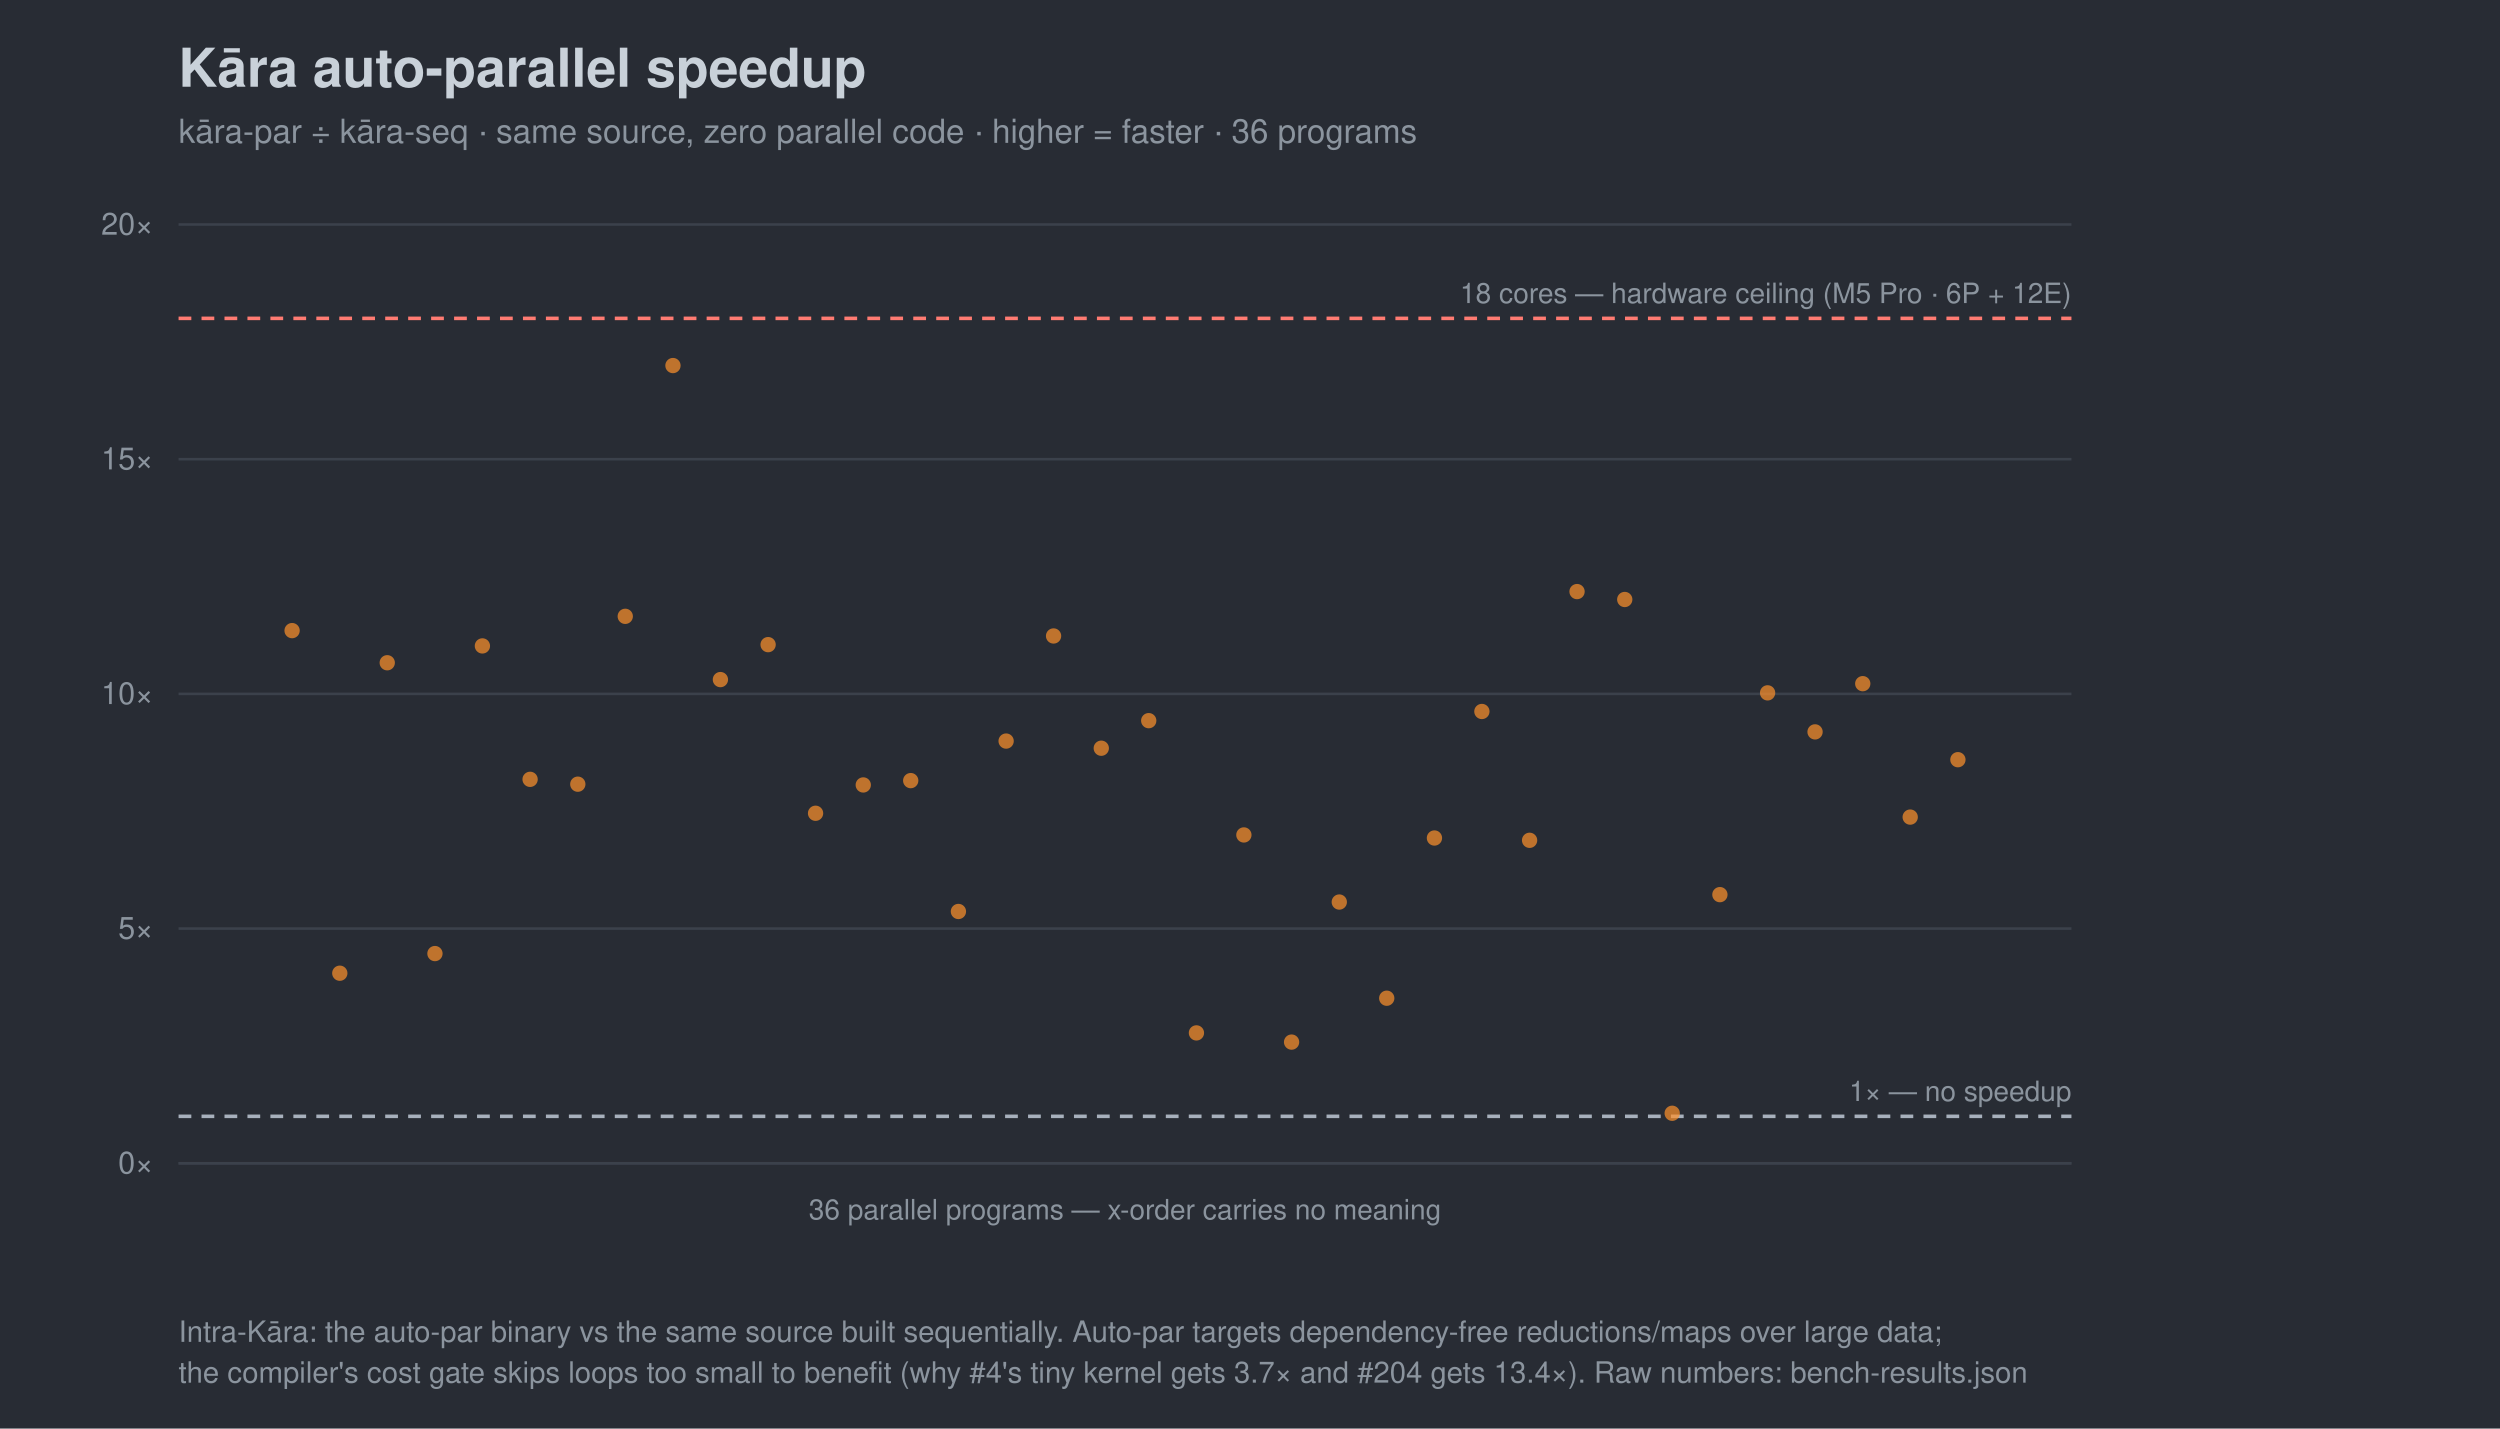
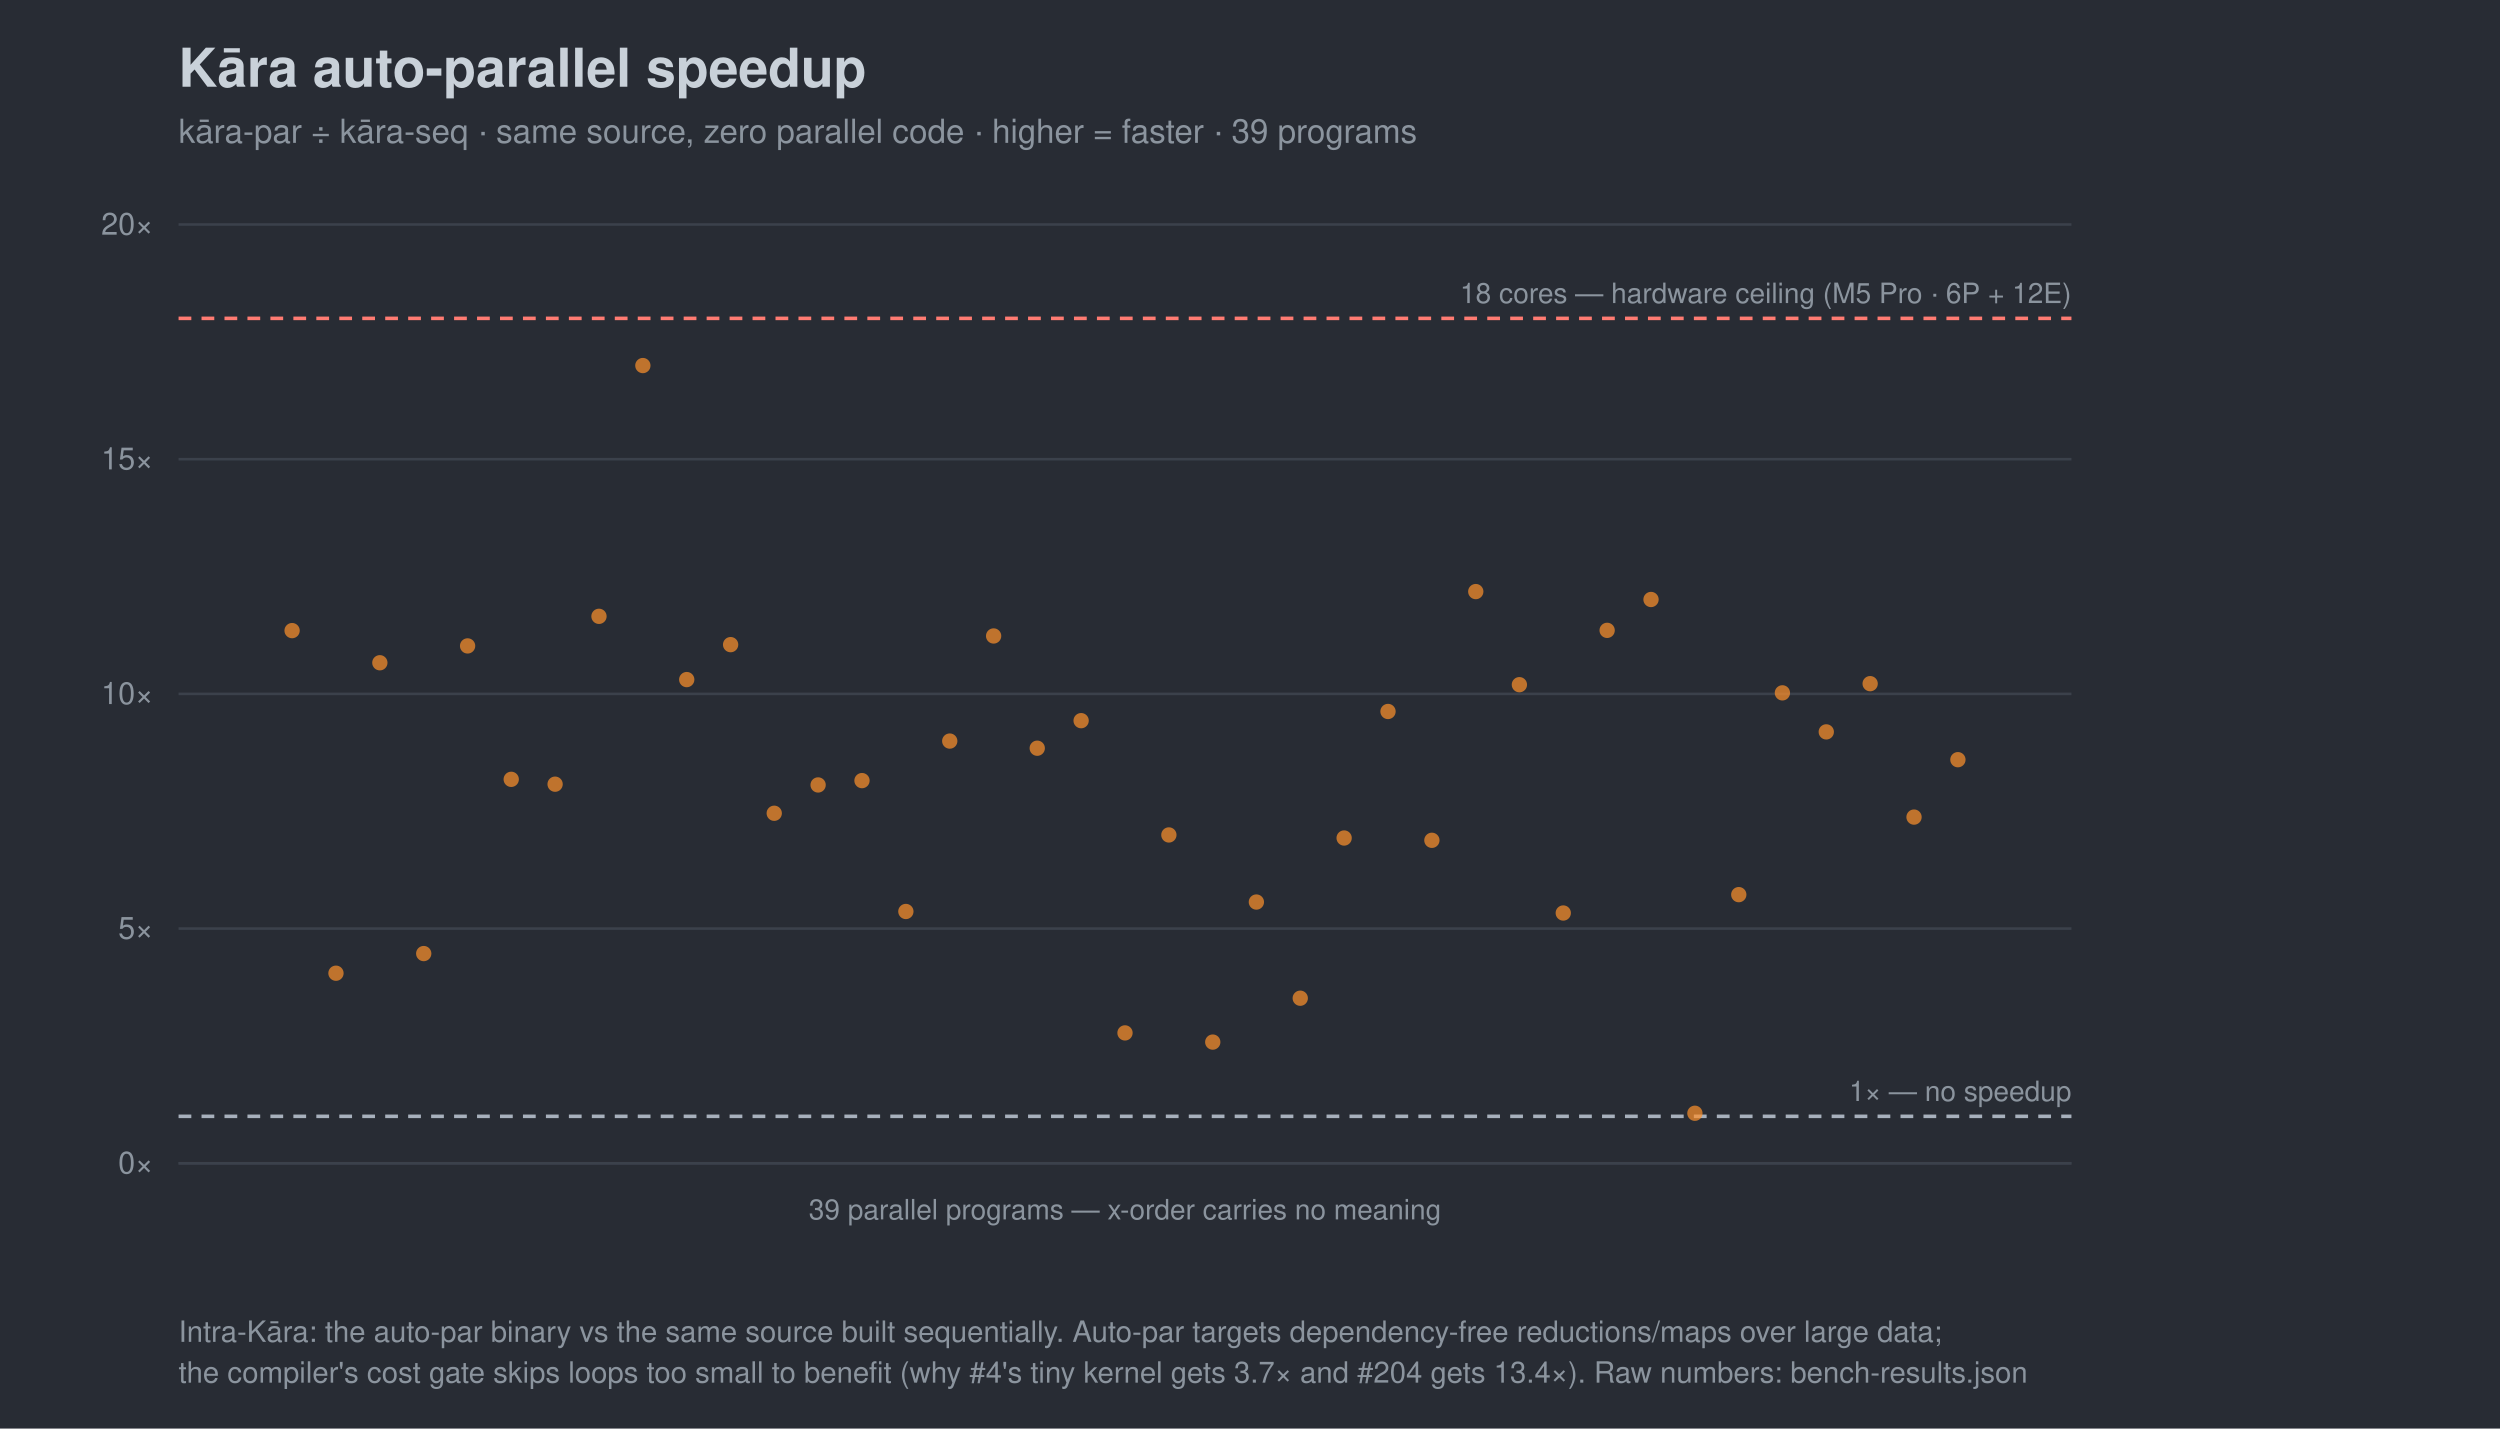
<svg xmlns="http://www.w3.org/2000/svg" width="980" height="560" viewBox="0 0 980 560" font-family="-apple-system,Segoe UI,Helvetica,Arial,sans-serif">
  <rect width="980" height="560" fill="#282c34" />
  <text x="70" y="34" font-size="21" font-weight="700" fill="#c9d1d9">Kāra auto-parallel speedup</text>
-   <text x="70" y="56" font-size="13" fill="#8b949e">kāra-par ÷ kāra-seq · same source, zero parallel code · higher = faster · 36 programs</text>
+   <text x="70" y="56" font-size="13" fill="#8b949e">kāra-par ÷ kāra-seq · same source, zero parallel code · higher = faster · 39 programs</text>
  <line x1="70" y1="456.0" x2="812" y2="456.0" stroke="#3b414b" />
  <text x="60" y="460.0" font-size="12" text-anchor="end" fill="#8b949e">0×</text>
  <line x1="70" y1="364.0" x2="812" y2="364.0" stroke="#3b414b" />
  <text x="60" y="368.0" font-size="12" text-anchor="end" fill="#8b949e">5×</text>
  <line x1="70" y1="272.0" x2="812" y2="272.0" stroke="#3b414b" />
  <text x="60" y="276.0" font-size="12" text-anchor="end" fill="#8b949e">10×</text>
  <line x1="70" y1="180.0" x2="812" y2="180.0" stroke="#3b414b" />
  <text x="60" y="184.0" font-size="12" text-anchor="end" fill="#8b949e">15×</text>
  <line x1="70" y1="88.0" x2="812" y2="88.0" stroke="#3b414b" />
  <text x="60" y="92.0" font-size="12" text-anchor="end" fill="#8b949e">20×</text>
  <line x1="70" y1="437.6" x2="812" y2="437.6" stroke="#a7b0bc" stroke-width="1.4" stroke-dasharray="5 4" />
  <text x="812" y="431.6" font-size="11" text-anchor="end" fill="#8b949e">1× — no speedup</text>
  <line x1="70" y1="124.8" x2="812" y2="124.8" stroke="#ff7b72" stroke-width="1.4" stroke-dasharray="5 4" />
  <text x="812" y="118.8" font-size="11" text-anchor="end" fill="#8b949e">18 cores — hardware ceiling (M5 Pro · 6P + 12E)</text>
  <line x1="70" y1="456" x2="812" y2="456" stroke="#3b414b" />
-   <text x="441.0" y="478" font-size="11" text-anchor="middle" fill="#8b949e">36 parallel programs — x-order carries no meaning</text>
+   <text x="441.0" y="478" font-size="11" text-anchor="middle" fill="#8b949e">39 parallel programs — x-order carries no meaning</text>
  <circle cx="114.5" cy="247.2" r="3.0" fill="#ff922b" opacity="0.7" />
-   <circle cx="133.2" cy="381.5" r="3.0" fill="#ff922b" opacity="0.7" />
-   <circle cx="151.8" cy="259.8" r="3.0" fill="#ff922b" opacity="0.7" />
-   <circle cx="170.5" cy="373.8" r="3.0" fill="#ff922b" opacity="0.7" />
-   <circle cx="189.1" cy="253.2" r="3.0" fill="#ff922b" opacity="0.7" />
-   <circle cx="207.8" cy="305.5" r="3.0" fill="#ff922b" opacity="0.7" />
-   <circle cx="226.5" cy="307.4" r="3.0" fill="#ff922b" opacity="0.7" />
-   <circle cx="245.1" cy="241.6" r="3.0" fill="#ff922b" opacity="0.7" />
-   <circle cx="263.8" cy="143.3" r="3.0" fill="#ff922b" opacity="0.7" />
-   <circle cx="282.4" cy="266.4" r="3.0" fill="#ff922b" opacity="0.7" />
-   <circle cx="301.1" cy="252.7" r="3.0" fill="#ff922b" opacity="0.7" />
-   <circle cx="319.7" cy="318.8" r="3.0" fill="#ff922b" opacity="0.7" />
-   <circle cx="338.4" cy="307.7" r="3.0" fill="#ff922b" opacity="0.7" />
-   <circle cx="357.0" cy="306.0" r="3.0" fill="#ff922b" opacity="0.7" />
-   <circle cx="375.7" cy="357.3" r="3.0" fill="#ff922b" opacity="0.7" />
-   <circle cx="394.4" cy="290.5" r="3.0" fill="#ff922b" opacity="0.7" />
-   <circle cx="413.0" cy="249.3" r="3.0" fill="#ff922b" opacity="0.7" />
-   <circle cx="431.7" cy="293.3" r="3.0" fill="#ff922b" opacity="0.7" />
-   <circle cx="450.3" cy="282.5" r="3.0" fill="#ff922b" opacity="0.7" />
-   <circle cx="469.0" cy="404.9" r="3.0" fill="#ff922b" opacity="0.7" />
-   <circle cx="487.6" cy="327.3" r="3.0" fill="#ff922b" opacity="0.7" />
-   <circle cx="506.3" cy="408.5" r="3.0" fill="#ff922b" opacity="0.7" />
-   <circle cx="525.0" cy="353.6" r="3.0" fill="#ff922b" opacity="0.7" />
-   <circle cx="543.6" cy="391.3" r="3.0" fill="#ff922b" opacity="0.7" />
-   <circle cx="562.3" cy="328.5" r="3.0" fill="#ff922b" opacity="0.7" />
-   <circle cx="580.9" cy="278.9" r="3.0" fill="#ff922b" opacity="0.7" />
-   <circle cx="599.6" cy="329.4" r="3.0" fill="#ff922b" opacity="0.7" />
-   <circle cx="618.2" cy="231.9" r="3.0" fill="#ff922b" opacity="0.7" />
-   <circle cx="636.9" cy="235.0" r="3.0" fill="#ff922b" opacity="0.7" />
-   <circle cx="655.5" cy="436.4" r="3.0" fill="#ff922b" opacity="0.7" />
-   <circle cx="674.2" cy="350.7" r="3.0" fill="#ff922b" opacity="0.7" />
-   <circle cx="692.9" cy="271.6" r="3.0" fill="#ff922b" opacity="0.7" />
-   <circle cx="711.5" cy="286.9" r="3.0" fill="#ff922b" opacity="0.7" />
-   <circle cx="730.2" cy="268.0" r="3.0" fill="#ff922b" opacity="0.7" />
-   <circle cx="748.8" cy="320.3" r="3.0" fill="#ff922b" opacity="0.7" />
+   <circle cx="131.7" cy="381.5" r="3.0" fill="#ff922b" opacity="0.7" />
+   <circle cx="148.9" cy="259.8" r="3.0" fill="#ff922b" opacity="0.7" />
+   <circle cx="166.1" cy="373.8" r="3.0" fill="#ff922b" opacity="0.7" />
+   <circle cx="183.3" cy="253.2" r="3.0" fill="#ff922b" opacity="0.7" />
+   <circle cx="200.4" cy="305.5" r="3.0" fill="#ff922b" opacity="0.7" />
+   <circle cx="217.6" cy="307.4" r="3.0" fill="#ff922b" opacity="0.7" />
+   <circle cx="234.8" cy="241.6" r="3.0" fill="#ff922b" opacity="0.7" />
+   <circle cx="252.0" cy="143.3" r="3.0" fill="#ff922b" opacity="0.7" />
+   <circle cx="269.2" cy="266.4" r="3.0" fill="#ff922b" opacity="0.7" />
+   <circle cx="286.4" cy="252.7" r="3.0" fill="#ff922b" opacity="0.7" />
+   <circle cx="303.5" cy="318.8" r="3.0" fill="#ff922b" opacity="0.7" />
+   <circle cx="320.7" cy="307.7" r="3.0" fill="#ff922b" opacity="0.7" />
+   <circle cx="337.9" cy="306.0" r="3.0" fill="#ff922b" opacity="0.7" />
+   <circle cx="355.1" cy="357.3" r="3.0" fill="#ff922b" opacity="0.7" />
+   <circle cx="372.3" cy="290.5" r="3.0" fill="#ff922b" opacity="0.7" />
+   <circle cx="389.5" cy="249.3" r="3.0" fill="#ff922b" opacity="0.7" />
+   <circle cx="406.6" cy="293.3" r="3.0" fill="#ff922b" opacity="0.7" />
+   <circle cx="423.8" cy="282.5" r="3.0" fill="#ff922b" opacity="0.7" />
+   <circle cx="441.0" cy="404.9" r="3.0" fill="#ff922b" opacity="0.7" />
+   <circle cx="458.2" cy="327.3" r="3.0" fill="#ff922b" opacity="0.7" />
+   <circle cx="475.4" cy="408.5" r="3.0" fill="#ff922b" opacity="0.7" />
+   <circle cx="492.5" cy="353.6" r="3.0" fill="#ff922b" opacity="0.7" />
+   <circle cx="509.7" cy="391.3" r="3.0" fill="#ff922b" opacity="0.7" />
+   <circle cx="526.9" cy="328.5" r="3.0" fill="#ff922b" opacity="0.7" />
+   <circle cx="544.1" cy="278.9" r="3.0" fill="#ff922b" opacity="0.7" />
+   <circle cx="561.3" cy="329.4" r="3.0" fill="#ff922b" opacity="0.7" />
+   <circle cx="578.5" cy="231.9" r="3.0" fill="#ff922b" opacity="0.7" />
+   <circle cx="595.6" cy="268.4" r="3.0" fill="#ff922b" opacity="0.7" />
+   <circle cx="612.8" cy="357.9" r="3.0" fill="#ff922b" opacity="0.7" />
+   <circle cx="630.0" cy="247.1" r="3.0" fill="#ff922b" opacity="0.7" />
+   <circle cx="647.2" cy="235.0" r="3.0" fill="#ff922b" opacity="0.7" />
+   <circle cx="664.4" cy="436.4" r="3.0" fill="#ff922b" opacity="0.7" />
+   <circle cx="681.6" cy="350.7" r="3.0" fill="#ff922b" opacity="0.7" />
+   <circle cx="698.7" cy="271.6" r="3.0" fill="#ff922b" opacity="0.7" />
+   <circle cx="715.9" cy="286.9" r="3.0" fill="#ff922b" opacity="0.7" />
+   <circle cx="733.1" cy="268.0" r="3.0" fill="#ff922b" opacity="0.7" />
+   <circle cx="750.3" cy="320.3" r="3.0" fill="#ff922b" opacity="0.7" />
  <circle cx="767.5" cy="297.8" r="3.0" fill="#ff922b" opacity="0.7" />
  <text x="70" y="526" font-size="11.5" fill="#8b949e">Intra-Kāra: the auto-par binary vs the same source built sequentially. Auto-par targets dependency-free reductions/maps over large data;</text>
  <text x="70" y="542" font-size="11.5" fill="#8b949e">the compiler's cost gate skips loops too small to benefit (why #4's tiny kernel gets 3.7× and #204 gets 13.4×). Raw numbers: bench-results.json</text>
</svg>
